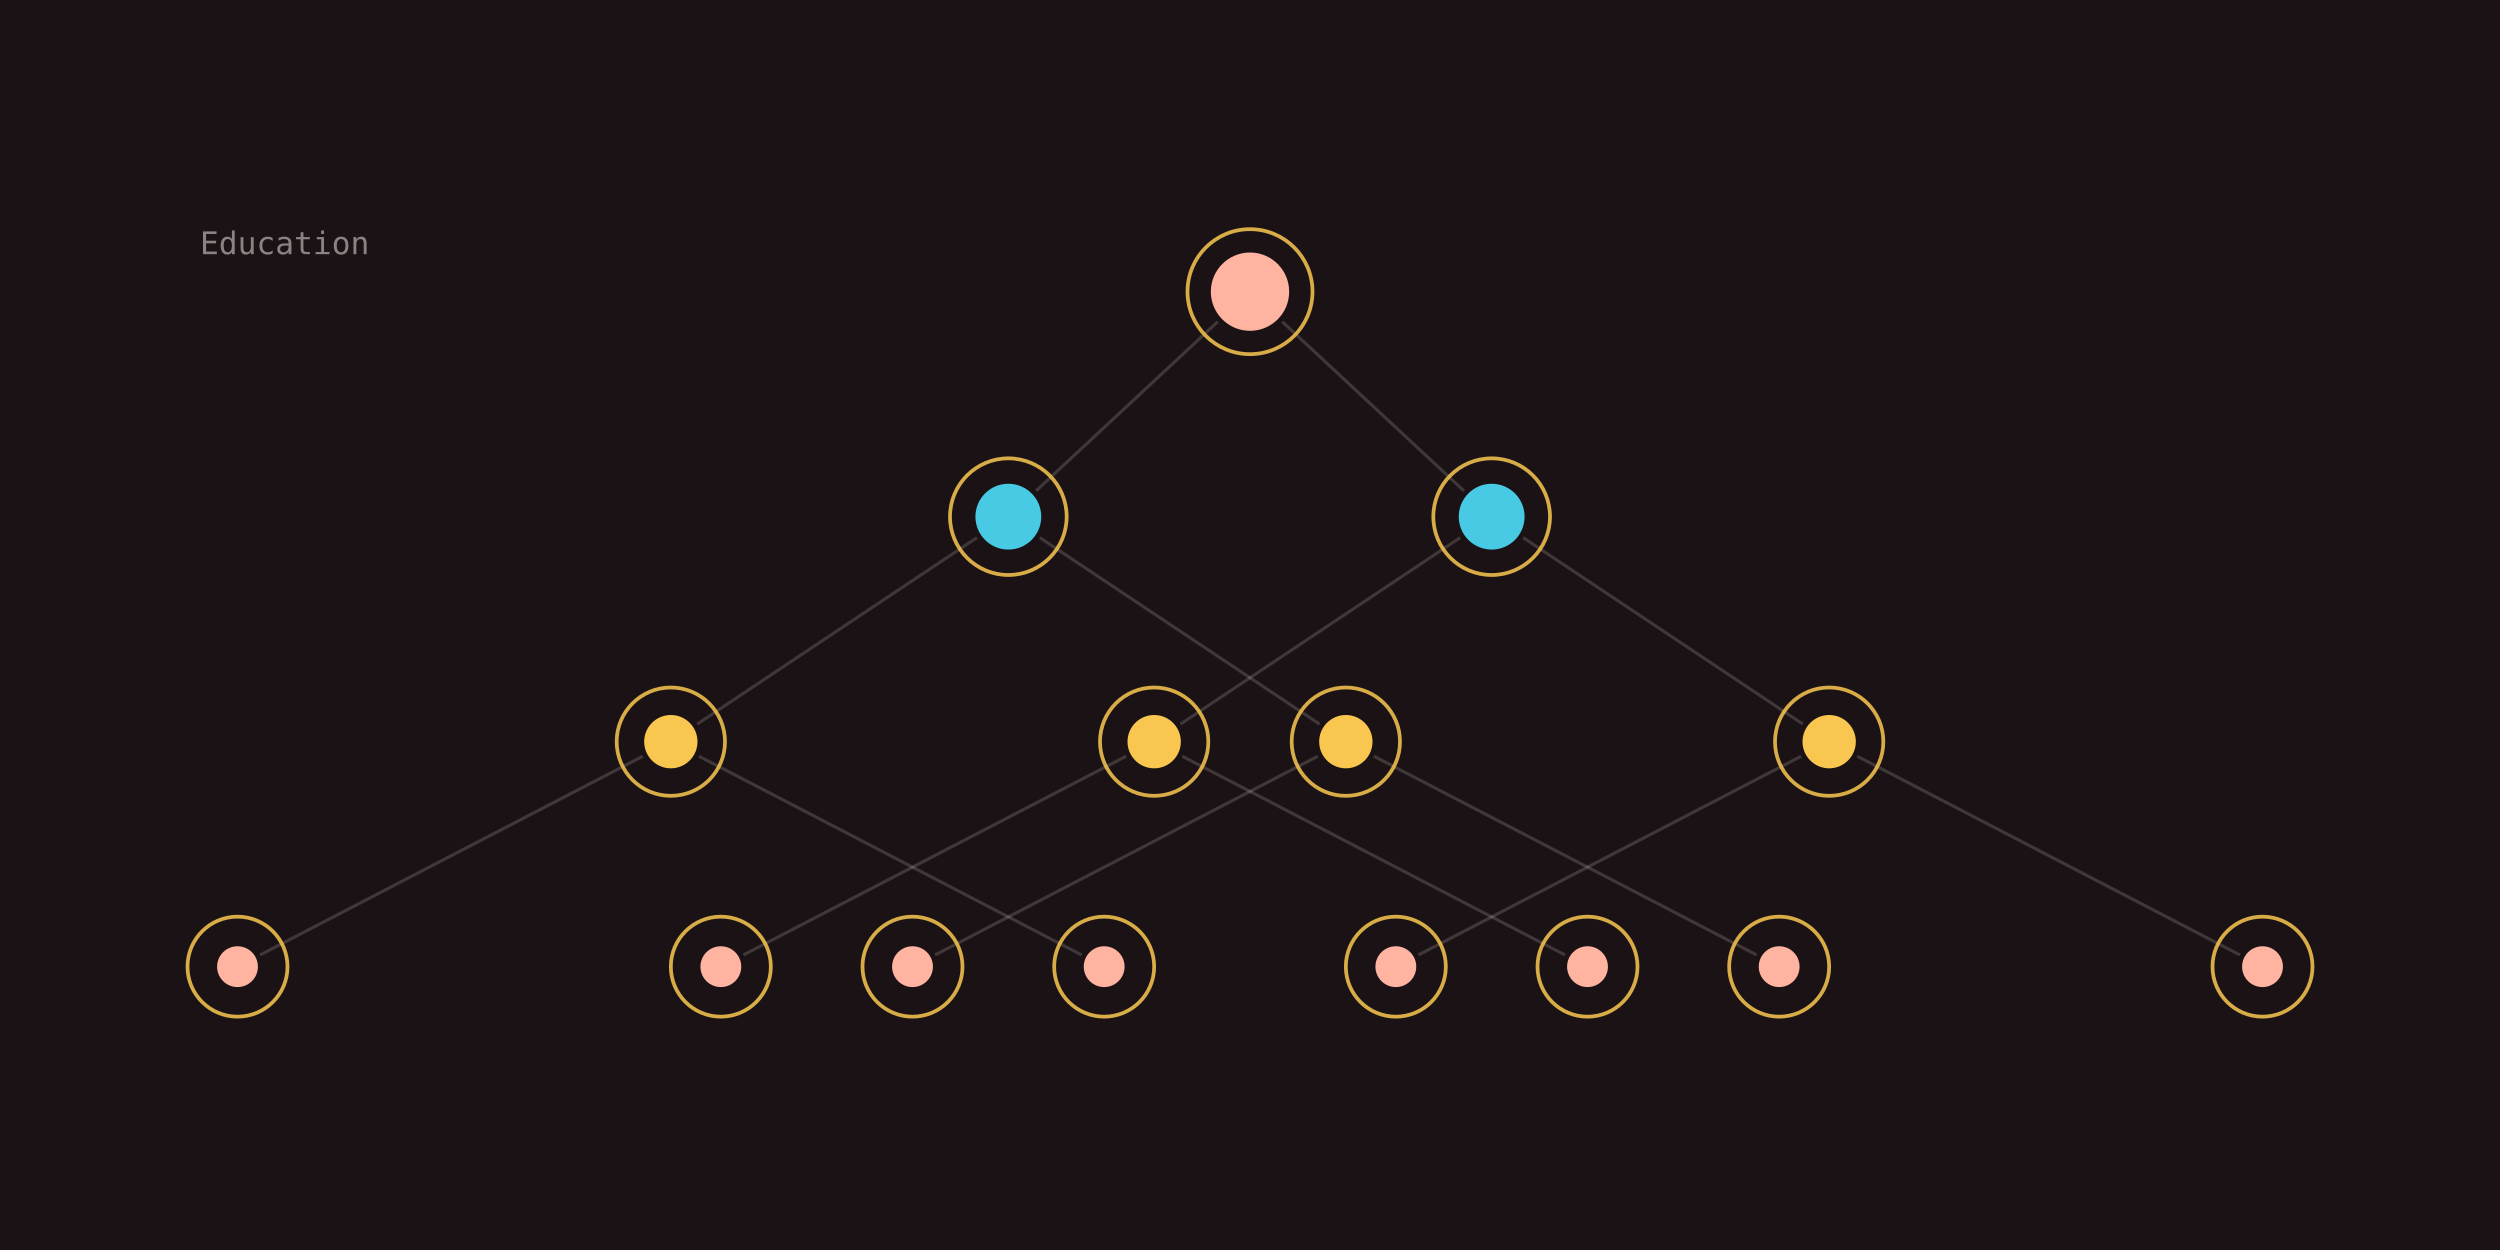
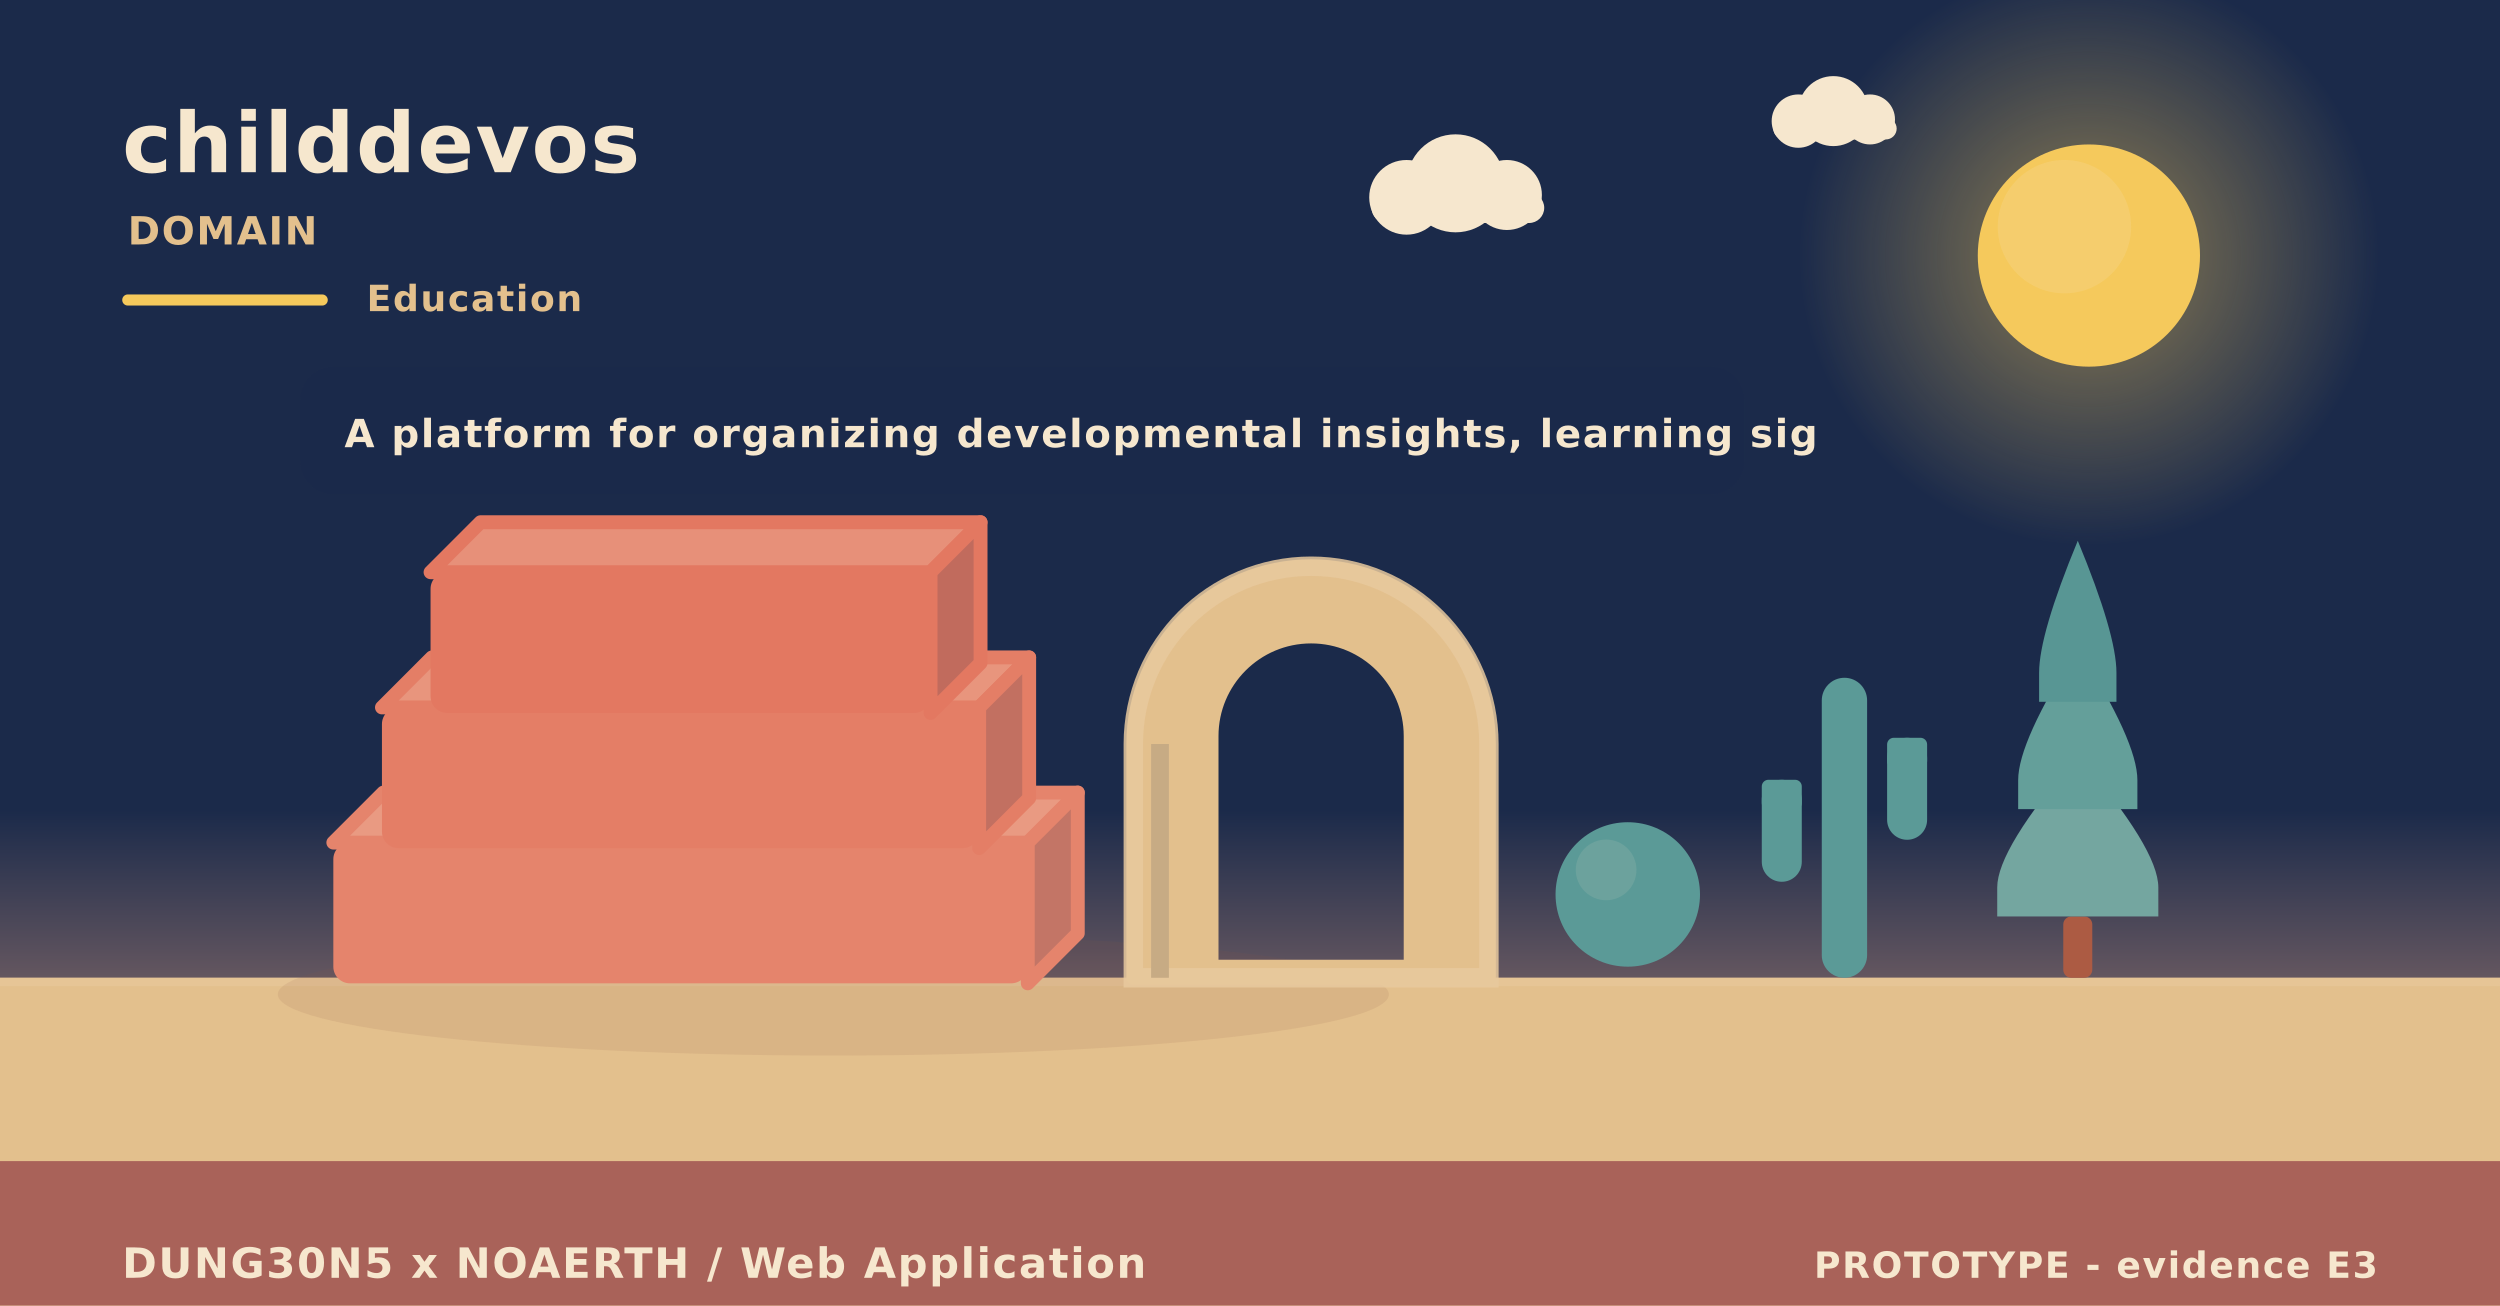
- <svg xmlns="http://www.w3.org/2000/svg" viewBox="0 0 1200 600" width="1200" height="600" role="img" aria-label="childdevos domain model">
-   <rect width="1200" height="600" fill="#1a1214" />
-   <defs>
-     <linearGradient id="gd" x1="0" y1="0" x2="1" y2="1">
-       <stop offset="0%" stop-color="#ffb4a2" />
-       <stop offset="100%" stop-color="#48cae4" />
-     </linearGradient>
-   </defs>
-   <line x1="600.00" y1="140.00" x2="716.00" y2="248.00" stroke="rgba(253,244,240,0.300)" stroke-width="1.50" opacity="0.55" />
-   <line x1="600.00" y1="140.00" x2="484.00" y2="248.00" stroke="rgba(253,244,240,0.300)" stroke-width="1.50" opacity="0.55" />
-   <line x1="716.00" y1="248.00" x2="878.00" y2="356.00" stroke="rgba(253,244,240,0.300)" stroke-width="1.50" opacity="0.55" />
-   <line x1="716.00" y1="248.00" x2="554.00" y2="356.00" stroke="rgba(253,244,240,0.300)" stroke-width="1.50" opacity="0.55" />
-   <line x1="484.00" y1="248.00" x2="646.00" y2="356.00" stroke="rgba(253,244,240,0.300)" stroke-width="1.50" opacity="0.55" />
-   <line x1="484.00" y1="248.00" x2="322.00" y2="356.00" stroke="rgba(253,244,240,0.300)" stroke-width="1.50" opacity="0.55" />
-   <line x1="878.00" y1="356.00" x2="1086.00" y2="464.00" stroke="rgba(253,244,240,0.300)" stroke-width="1.50" opacity="0.55" />
-   <line x1="878.00" y1="356.00" x2="670.00" y2="464.00" stroke="rgba(253,244,240,0.300)" stroke-width="1.50" opacity="0.55" />
-   <line x1="554.00" y1="356.00" x2="762.00" y2="464.00" stroke="rgba(253,244,240,0.300)" stroke-width="1.50" opacity="0.55" />
-   <line x1="554.00" y1="356.00" x2="346.00" y2="464.00" stroke="rgba(253,244,240,0.300)" stroke-width="1.50" opacity="0.55" />
-   <line x1="646.00" y1="356.00" x2="854.00" y2="464.00" stroke="rgba(253,244,240,0.300)" stroke-width="1.50" opacity="0.55" />
-   <line x1="646.00" y1="356.00" x2="438.00" y2="464.00" stroke="rgba(253,244,240,0.300)" stroke-width="1.50" opacity="0.55" />
-   <line x1="322.00" y1="356.00" x2="530.00" y2="464.00" stroke="rgba(253,244,240,0.300)" stroke-width="1.50" opacity="0.55" />
-   <line x1="322.00" y1="356.00" x2="114.00" y2="464.00" stroke="rgba(253,244,240,0.300)" stroke-width="1.50" opacity="0.55" />
-   <circle cx="600.00" cy="140.00" r="20.00" fill="#ffb4a2" opacity="1.00" stroke="#1a1214" stroke-width="2.40" />
+ <svg xmlns="http://www.w3.org/2000/svg" width="900" height="470" viewBox="0 0 900 470" role="img" aria-label="childdevos - the problem it addresses">
+   <linearGradient id="skym" x1="0" y1="0" x2="0" y2="1">
+     <stop offset="0" stop-color="#1b2a4a" />
+     <stop offset="0.62" stop-color="#1b2a4a" />
+     <stop offset="1" stop-color="#f3ad8a" />
+   </linearGradient>
+   <rect width="900" height="470" fill="url(#skym)" />
+   <radialGradient id="sunm">
+     <stop offset="0.35" stop-color="#f5c95c" stop-opacity="0.34" />
+     <stop offset="1" stop-color="#f5c95c" stop-opacity="0" />
+   </radialGradient>
+   <circle cx="752" cy="92" r="104" fill="url(#sunm)" />
+   <circle cx="752" cy="92" r="40" fill="#f5c95c" />
+   <circle cx="743.2" cy="81.6" r="24" fill="#f5d27e" opacity="0.5" />
  <g>
-     <circle cx="600.00" cy="140.00" r="30.00" fill="none" stroke="#f9c74f" stroke-width="1.80" opacity="0.85" />
-     <animate attributeName="opacity" values="0.25;1.0;0.25" dur="8.125s" begin="0.0s" repeatCount="indefinite" />
+     <circle cx="524" cy="66" r="17.64" fill="#f6e7ce" />
+     <circle cx="506.36" cy="71.04" r="13.44" fill="#f6e7ce" />
+     <circle cx="542.48" cy="70.2" r="12.6" fill="#f6e7ce" />
+     <rect x="493.76" y="69.36" width="62.16" height="10.92" rx="5.46" fill="#f6e7ce" />
+     <animateTransform attributeName="transform" type="translate" values="0 0;24 0;0 0" dur="36s" begin="0s" repeatCount="indefinite" />
  </g>
-   <circle cx="716.00" cy="248.00" r="17.00" fill="#48cae4" opacity="1.00" stroke="#1a1214" stroke-width="2.40" />
  <g>
-     <circle cx="716.00" cy="248.00" r="28.00" fill="none" stroke="#f9c74f" stroke-width="1.80" opacity="0.85" />
-     <animate attributeName="opacity" values="0.25;1.0;0.25" dur="8.125s" begin="0.5s" repeatCount="indefinite" />
+     <circle cx="660" cy="40" r="12.6" fill="#f6e7ce" />
+     <circle cx="647.4" cy="43.6" r="9.6" fill="#f6e7ce" />
+     <circle cx="673.2" cy="43" r="9" fill="#f6e7ce" />
+     <rect x="638.4" y="42.4" width="44.4" height="7.8" rx="3.9" fill="#f6e7ce" />
+     <animateTransform attributeName="transform" type="translate" values="0 0;-18 0;0 0" dur="46s" begin="3s" repeatCount="indefinite" />
  </g>
-   <circle cx="484.00" cy="248.00" r="17.00" fill="#48cae4" opacity="1.00" stroke="#1a1214" stroke-width="2.40" />
-   <g>
-     <circle cx="484.00" cy="248.00" r="28.00" fill="none" stroke="#f9c74f" stroke-width="1.80" opacity="0.85" />
-     <animate attributeName="opacity" values="0.25;1.0;0.25" dur="8.125s" begin="0.62s" repeatCount="indefinite" />
-   </g>
-   <circle cx="878.00" cy="356.00" r="14.00" fill="#f9c74f" opacity="1.00" stroke="#1a1214" stroke-width="2.40" />
-   <g>
-     <circle cx="878.00" cy="356.00" r="26.00" fill="none" stroke="#f9c74f" stroke-width="1.80" opacity="0.85" />
-     <animate attributeName="opacity" values="0.25;1.0;0.25" dur="8.125s" begin="1.0s" repeatCount="indefinite" />
-   </g>
-   <circle cx="554.00" cy="356.00" r="14.00" fill="#f9c74f" opacity="1.00" stroke="#1a1214" stroke-width="2.40" />
-   <g>
-     <circle cx="554.00" cy="356.00" r="26.00" fill="none" stroke="#f9c74f" stroke-width="1.80" opacity="0.85" />
-     <animate attributeName="opacity" values="0.25;1.0;0.25" dur="8.125s" begin="1.12s" repeatCount="indefinite" />
-   </g>
-   <circle cx="646.00" cy="356.00" r="14.00" fill="#f9c74f" opacity="1.00" stroke="#1a1214" stroke-width="2.40" />
-   <g>
-     <circle cx="646.00" cy="356.00" r="26.00" fill="none" stroke="#f9c74f" stroke-width="1.80" opacity="0.85" />
-     <animate attributeName="opacity" values="0.25;1.0;0.25" dur="8.125s" begin="1.24s" repeatCount="indefinite" />
-   </g>
-   <circle cx="322.00" cy="356.00" r="14.00" fill="#f9c74f" opacity="1.00" stroke="#1a1214" stroke-width="2.40" />
-   <g>
-     <circle cx="322.00" cy="356.00" r="26.00" fill="none" stroke="#f9c74f" stroke-width="1.80" opacity="0.85" />
-     <animate attributeName="opacity" values="0.25;1.0;0.25" dur="8.125s" begin="1.36s" repeatCount="indefinite" />
-   </g>
-   <circle cx="1086.00" cy="464.00" r="11.00" fill="#ffb4a2" opacity="1.00" stroke="#1a1214" stroke-width="2.40" />
-   <g>
-     <circle cx="1086.00" cy="464.00" r="24.00" fill="none" stroke="#f9c74f" stroke-width="1.80" opacity="0.85" />
-     <animate attributeName="opacity" values="0.25;1.0;0.25" dur="8.125s" begin="1.5s" repeatCount="indefinite" />
-   </g>
-   <circle cx="670.00" cy="464.00" r="11.00" fill="#ffb4a2" opacity="1.00" stroke="#1a1214" stroke-width="2.40" />
-   <g>
-     <circle cx="670.00" cy="464.00" r="24.00" fill="none" stroke="#f9c74f" stroke-width="1.80" opacity="0.85" />
-     <animate attributeName="opacity" values="0.25;1.0;0.25" dur="8.125s" begin="1.62s" repeatCount="indefinite" />
-   </g>
-   <circle cx="762.00" cy="464.00" r="11.00" fill="#ffb4a2" opacity="1.00" stroke="#1a1214" stroke-width="2.40" />
-   <g>
-     <circle cx="762.00" cy="464.00" r="24.00" fill="none" stroke="#f9c74f" stroke-width="1.80" opacity="0.85" />
-     <animate attributeName="opacity" values="0.25;1.0;0.25" dur="8.125s" begin="1.74s" repeatCount="indefinite" />
-   </g>
-   <circle cx="346.00" cy="464.00" r="11.00" fill="#ffb4a2" opacity="1.00" stroke="#1a1214" stroke-width="2.40" />
-   <g>
-     <circle cx="346.00" cy="464.00" r="24.00" fill="none" stroke="#f9c74f" stroke-width="1.80" opacity="0.85" />
-     <animate attributeName="opacity" values="0.25;1.0;0.25" dur="8.125s" begin="1.86s" repeatCount="indefinite" />
-   </g>
-   <circle cx="854.00" cy="464.00" r="11.00" fill="#ffb4a2" opacity="1.00" stroke="#1a1214" stroke-width="2.40" />
-   <g>
-     <circle cx="854.00" cy="464.00" r="24.00" fill="none" stroke="#f9c74f" stroke-width="1.80" opacity="0.85" />
-     <animate attributeName="opacity" values="0.25;1.0;0.25" dur="8.125s" begin="1.98s" repeatCount="indefinite" />
-   </g>
-   <circle cx="438.00" cy="464.00" r="11.00" fill="#ffb4a2" opacity="1.00" stroke="#1a1214" stroke-width="2.40" />
-   <g>
-     <circle cx="438.00" cy="464.00" r="24.00" fill="none" stroke="#f9c74f" stroke-width="1.80" opacity="0.85" />
-     <animate attributeName="opacity" values="0.25;1.0;0.25" dur="8.125s" begin="2.1s" repeatCount="indefinite" />
-   </g>
-   <circle cx="530.00" cy="464.00" r="11.00" fill="#ffb4a2" opacity="1.00" stroke="#1a1214" stroke-width="2.40" />
-   <g>
-     <circle cx="530.00" cy="464.00" r="24.00" fill="none" stroke="#f9c74f" stroke-width="1.80" opacity="0.85" />
-     <animate attributeName="opacity" values="0.25;1.0;0.25" dur="8.125s" begin="2.22s" repeatCount="indefinite" />
-   </g>
-   <circle cx="114.00" cy="464.00" r="11.00" fill="#ffb4a2" opacity="1.00" stroke="#1a1214" stroke-width="2.40" />
-   <g>
-     <circle cx="114.00" cy="464.00" r="24.00" fill="none" stroke="#f9c74f" stroke-width="1.80" opacity="0.85" />
-     <animate attributeName="opacity" values="0.25;1.0;0.25" dur="8.125s" begin="2.34s" repeatCount="indefinite" />
-   </g>
-   <text x="96" y="122" font-family="ui-monospace,Menlo,monospace" font-size="15" fill="rgba(253,244,240,0.500)">Education</text>
+   <rect x="0" y="352" width="900" height="118" fill="#e3c08d" />
+   <rect x="0" y="352" width="900" height="3" fill="#e6c596" />
+   <text x="44" y="62" font-family="Verdana,DejaVu Sans,sans-serif" font-size="30" font-weight="700" letter-spacing="0.6" fill="#f6e7ce" text-anchor="start">childdevos</text>
+   <text x="46" y="88" font-family="Verdana,DejaVu Sans,sans-serif" font-size="14" font-weight="700" letter-spacing="0.6" fill="#e3c08d" text-anchor="start">DOMAIN</text>
+   <rect x="44" y="106" width="74" height="4" rx="2" fill="#f5c95c" />
+   <text x="132" y="112" font-family="Verdana,DejaVu Sans,sans-serif" font-size="13" font-weight="700" letter-spacing="0.6" fill="#e3c08d" text-anchor="start">Education</text>
+   <ellipse cx="300" cy="358" rx="200" ry="22" fill="rgba(138,90,68,0.11)" />
+   <path d="M120,303.33 L370,303.33 L388,285.33 L138,285.33 Z" fill="#e99a82" stroke="#e5846c" stroke-width="5" stroke-linejoin="round" />
+   <path d="M370,303.33 L388,285.33 L388,336 L370,354 Z" fill="#c37566" stroke="#e5846c" stroke-width="5" stroke-linejoin="round" />
+   <rect x="120" y="303.33" width="250" height="50.67" rx="6" fill="#e5846c" />
+   <path d="M137.5,254.67 L352.5,254.67 L370.5,236.67 L155.5,236.67 Z" fill="#e8957d" stroke="#e47e66" stroke-width="5" stroke-linejoin="round" />
+   <path d="M352.5,254.67 L370.5,236.67 L370.5,287.33 L352.5,305.33 Z" fill="#c27061" stroke="#e47e66" stroke-width="5" stroke-linejoin="round" />
+   <rect x="137.5" y="254.67" width="215" height="50.67" rx="6" fill="#e47e66" />
+   <path d="M155,206 L335,206 L353,188 L173,188 Z" fill="#e79079" stroke="#e37861" stroke-width="5" stroke-linejoin="round" />
+   <path d="M335,206 L353,188 L353,238.67 L335,256.67 Z" fill="#c16b5d" stroke="#e37861" stroke-width="5" stroke-linejoin="round" />
+   <rect x="155" y="206" width="180" height="50.67" rx="6" fill="#e37861" />
+   <path d="M408,352 L408,267.84 A64,64 0 0 1 536,267.84 L536,352 Z M436.16,348 L436.16,264.97 A35.84,35.84 0 0 1 507.84,264.97 L507.84,348 Z" fill="#e3c08d" fill-rule="evenodd" stroke="#e3c08d" stroke-width="5" stroke-linejoin="round" />
+   <path d="M408,352 L408,267.84 A64,64 0 0 1 536,267.84 L536,352 Z" fill="none" stroke="#e8c99d" stroke-width="7" stroke-linecap="round" opacity="0.85" />
+   <rect x="414.4" y="267.84" width="6.4" height="84.16" fill="#c7ab84" />
+   <circle cx="586" cy="322" r="26" fill="#5b9a97" />
+   <circle cx="578.2" cy="313.16" r="10.92" fill="#7aa9a2" opacity="0.55" />
+   <rect x="655.84" y="244" width="16.32" height="108" rx="8.16" fill="#5b9a97" />
+   <rect x="634.24" y="280.72" width="14.4" height="36.72" rx="7.2" fill="#5b9a97" />
+   <rect x="634.24" y="280.72" width="14.4" height="10.8" rx="2.4" fill="#5b9a97" />
+   <rect x="679.36" y="265.6" width="14.4" height="36.72" rx="7.2" fill="#5b9a97" />
+   <rect x="679.36" y="265.6" width="14.4" height="10.8" rx="2.4" fill="#5b9a97" />
+   <rect x="742.78" y="329.92" width="10.44" height="22.08" rx="2.9" fill="#ac5b43" />
+   <path d="M748,271.96 Q719,305.58 719,319.49 Q719,329.92 719,329.92 L777,329.92 Q777,329.92 777,319.49 Q777,305.58 748,271.96 Z" fill="#74a6a0" />
+   <path d="M748,233.32 Q726.54,266.94 726.54,280.85 Q726.54,291.28 726.54,291.28 L769.46,291.28 Q769.46,291.28 769.46,280.85 Q769.46,266.94 748,233.32 Z" fill="#649f9a" />
+   <path d="M748,194.68 Q734.08,228.3 734.08,242.21 Q734.08,252.64 734.08,252.64 L761.92,252.64 Q761.92,252.64 761.92,242.21 Q761.92,228.3 748,194.68 Z" fill="#589694" />
+   <rect x="108" y="132" width="520" height="46" rx="12" fill="rgba(27,42,74,0.42)" opacity="0.94" />
+   <text x="124" y="161" font-family="Verdana,DejaVu Sans,sans-serif" font-size="14" font-weight="700" letter-spacing="0.6" fill="#f6e7ce" text-anchor="start">A platform for organizing developmental insights, learning sig</text>
+   <rect x="0" y="418" width="900" height="52" rx="0" fill="#a65c56" opacity="0.94" />
+   <text x="44" y="460" font-family="Verdana,DejaVu Sans,sans-serif" font-size="15" font-weight="700" letter-spacing="0.6" fill="#f6e7ce" text-anchor="start">DUNG30N5 x NOAERTH  /  Web Application</text>
+   <text x="856" y="460" font-family="Verdana,DejaVu Sans,sans-serif" font-size="13" font-weight="700" letter-spacing="0.6" fill="#f6e7ce" text-anchor="end">PROTOTYPE  -  evidence E3</text>
</svg>
